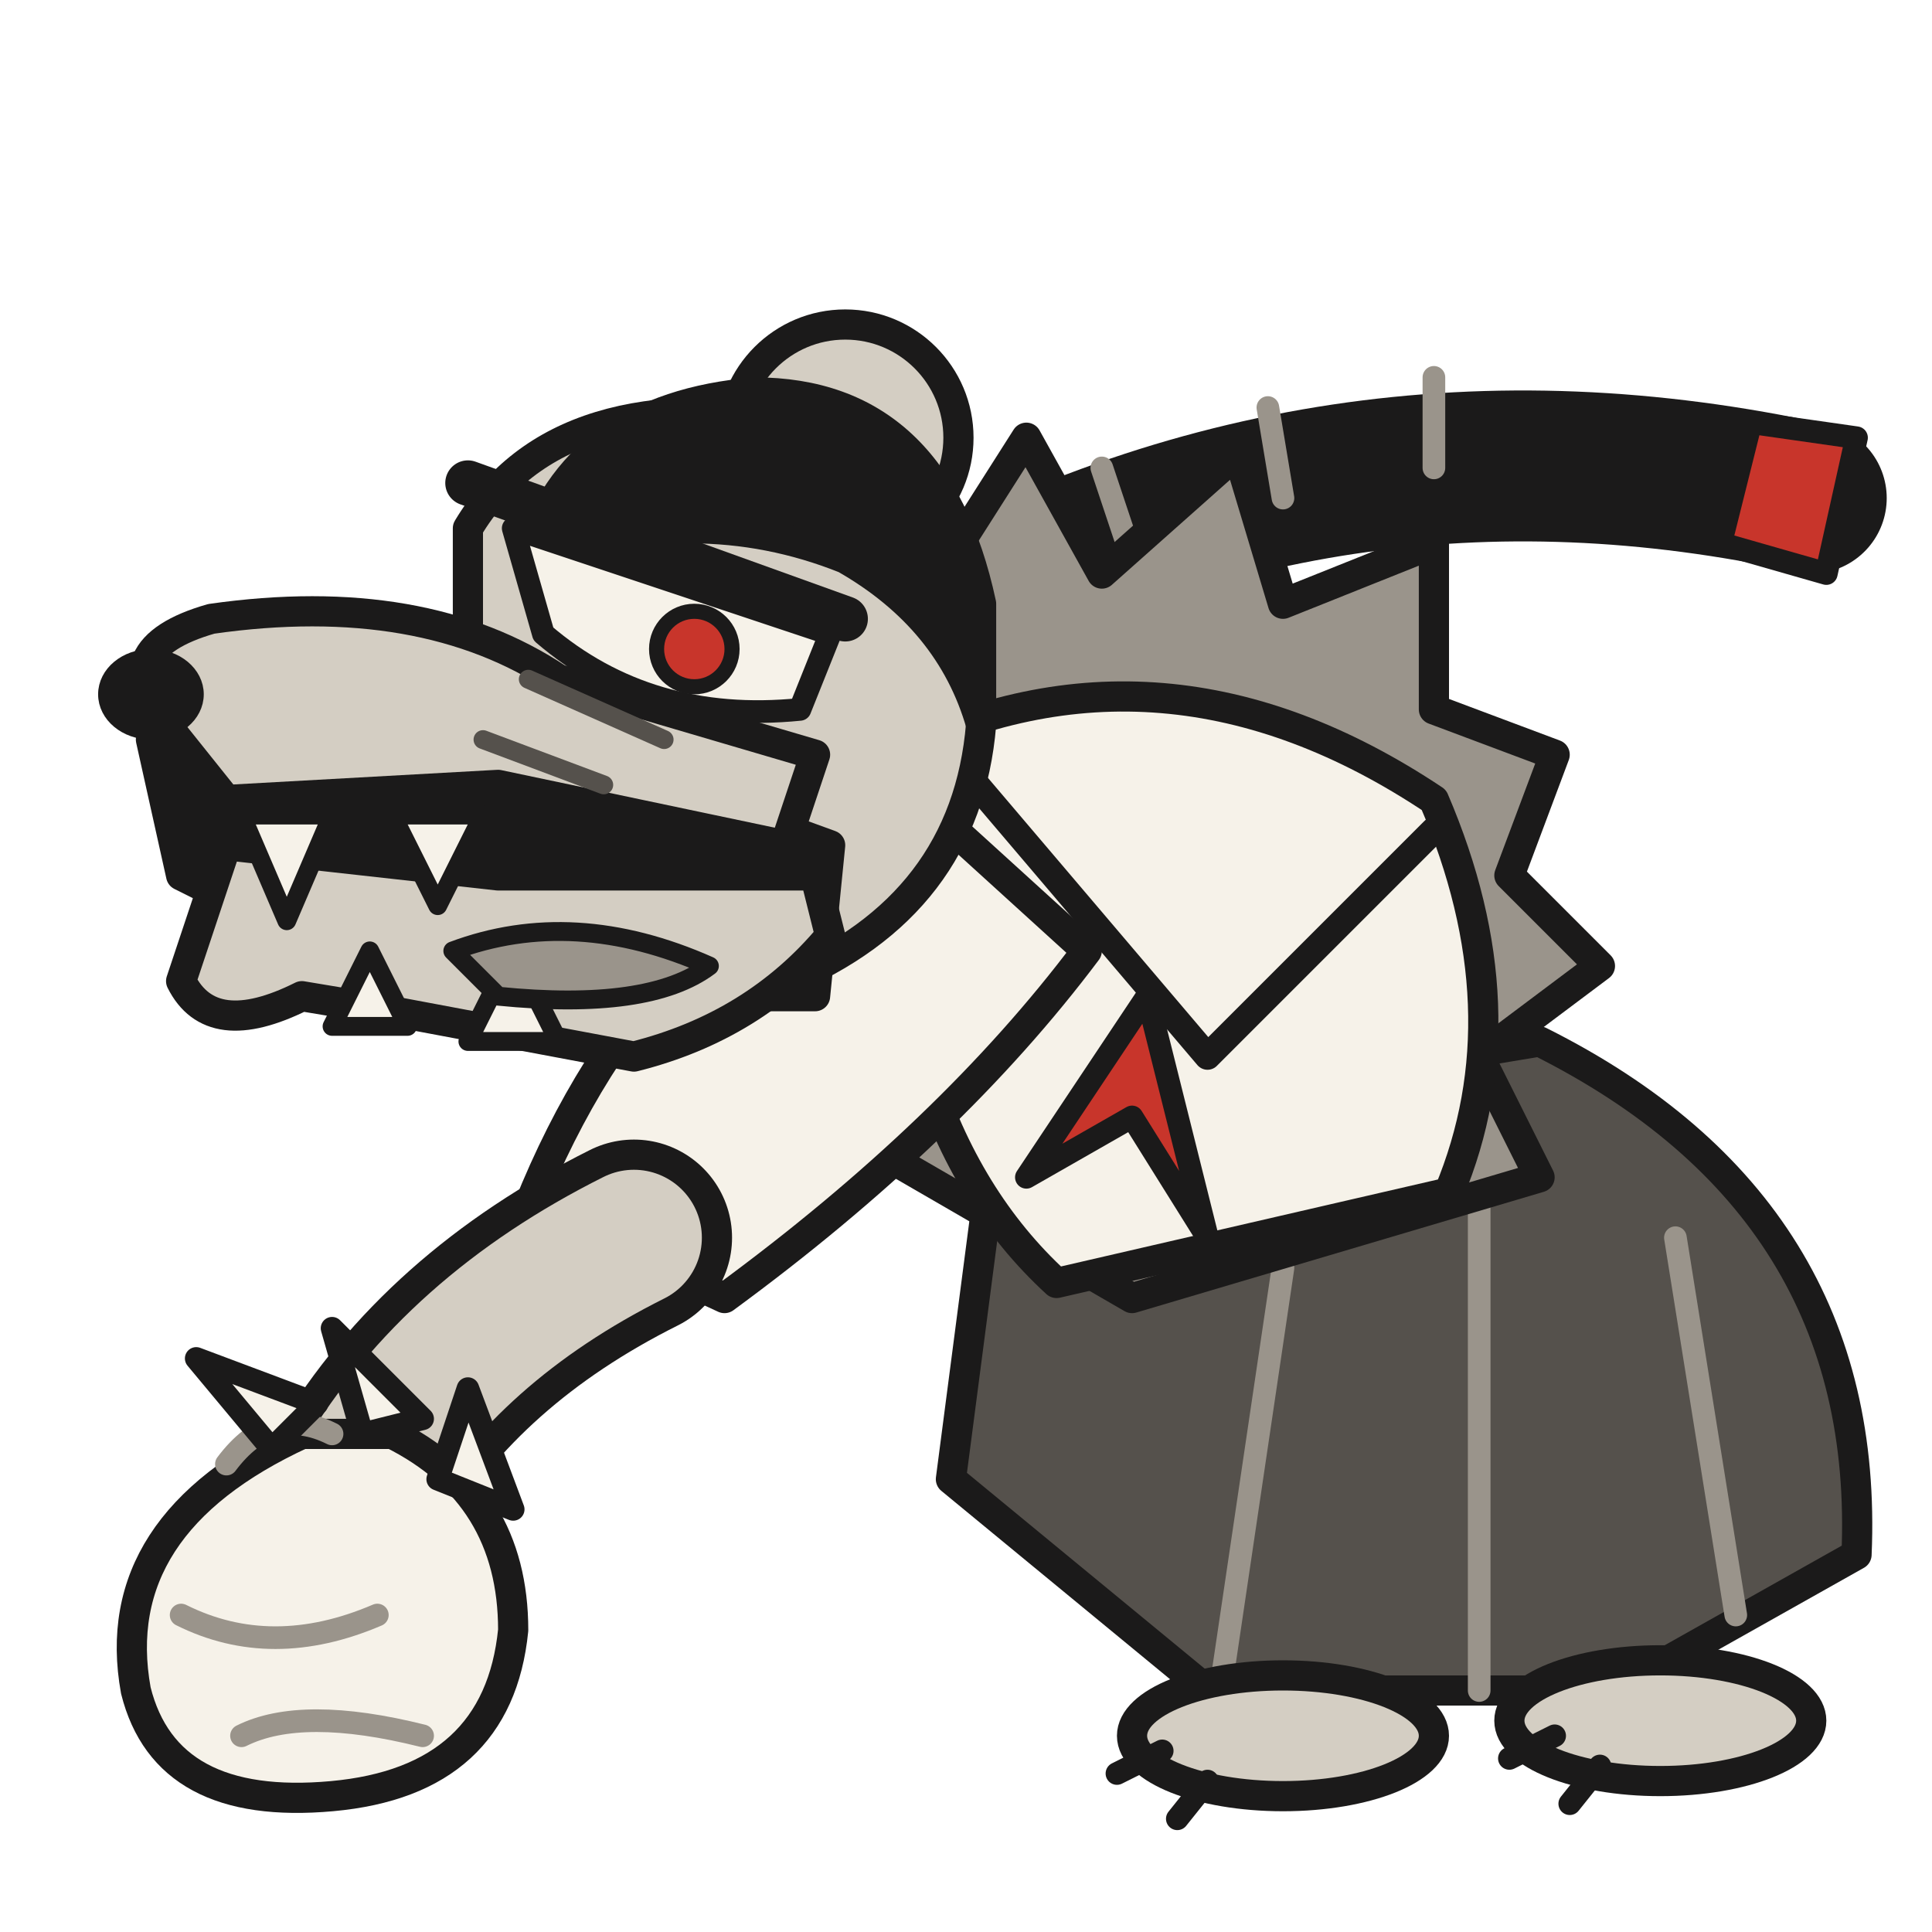
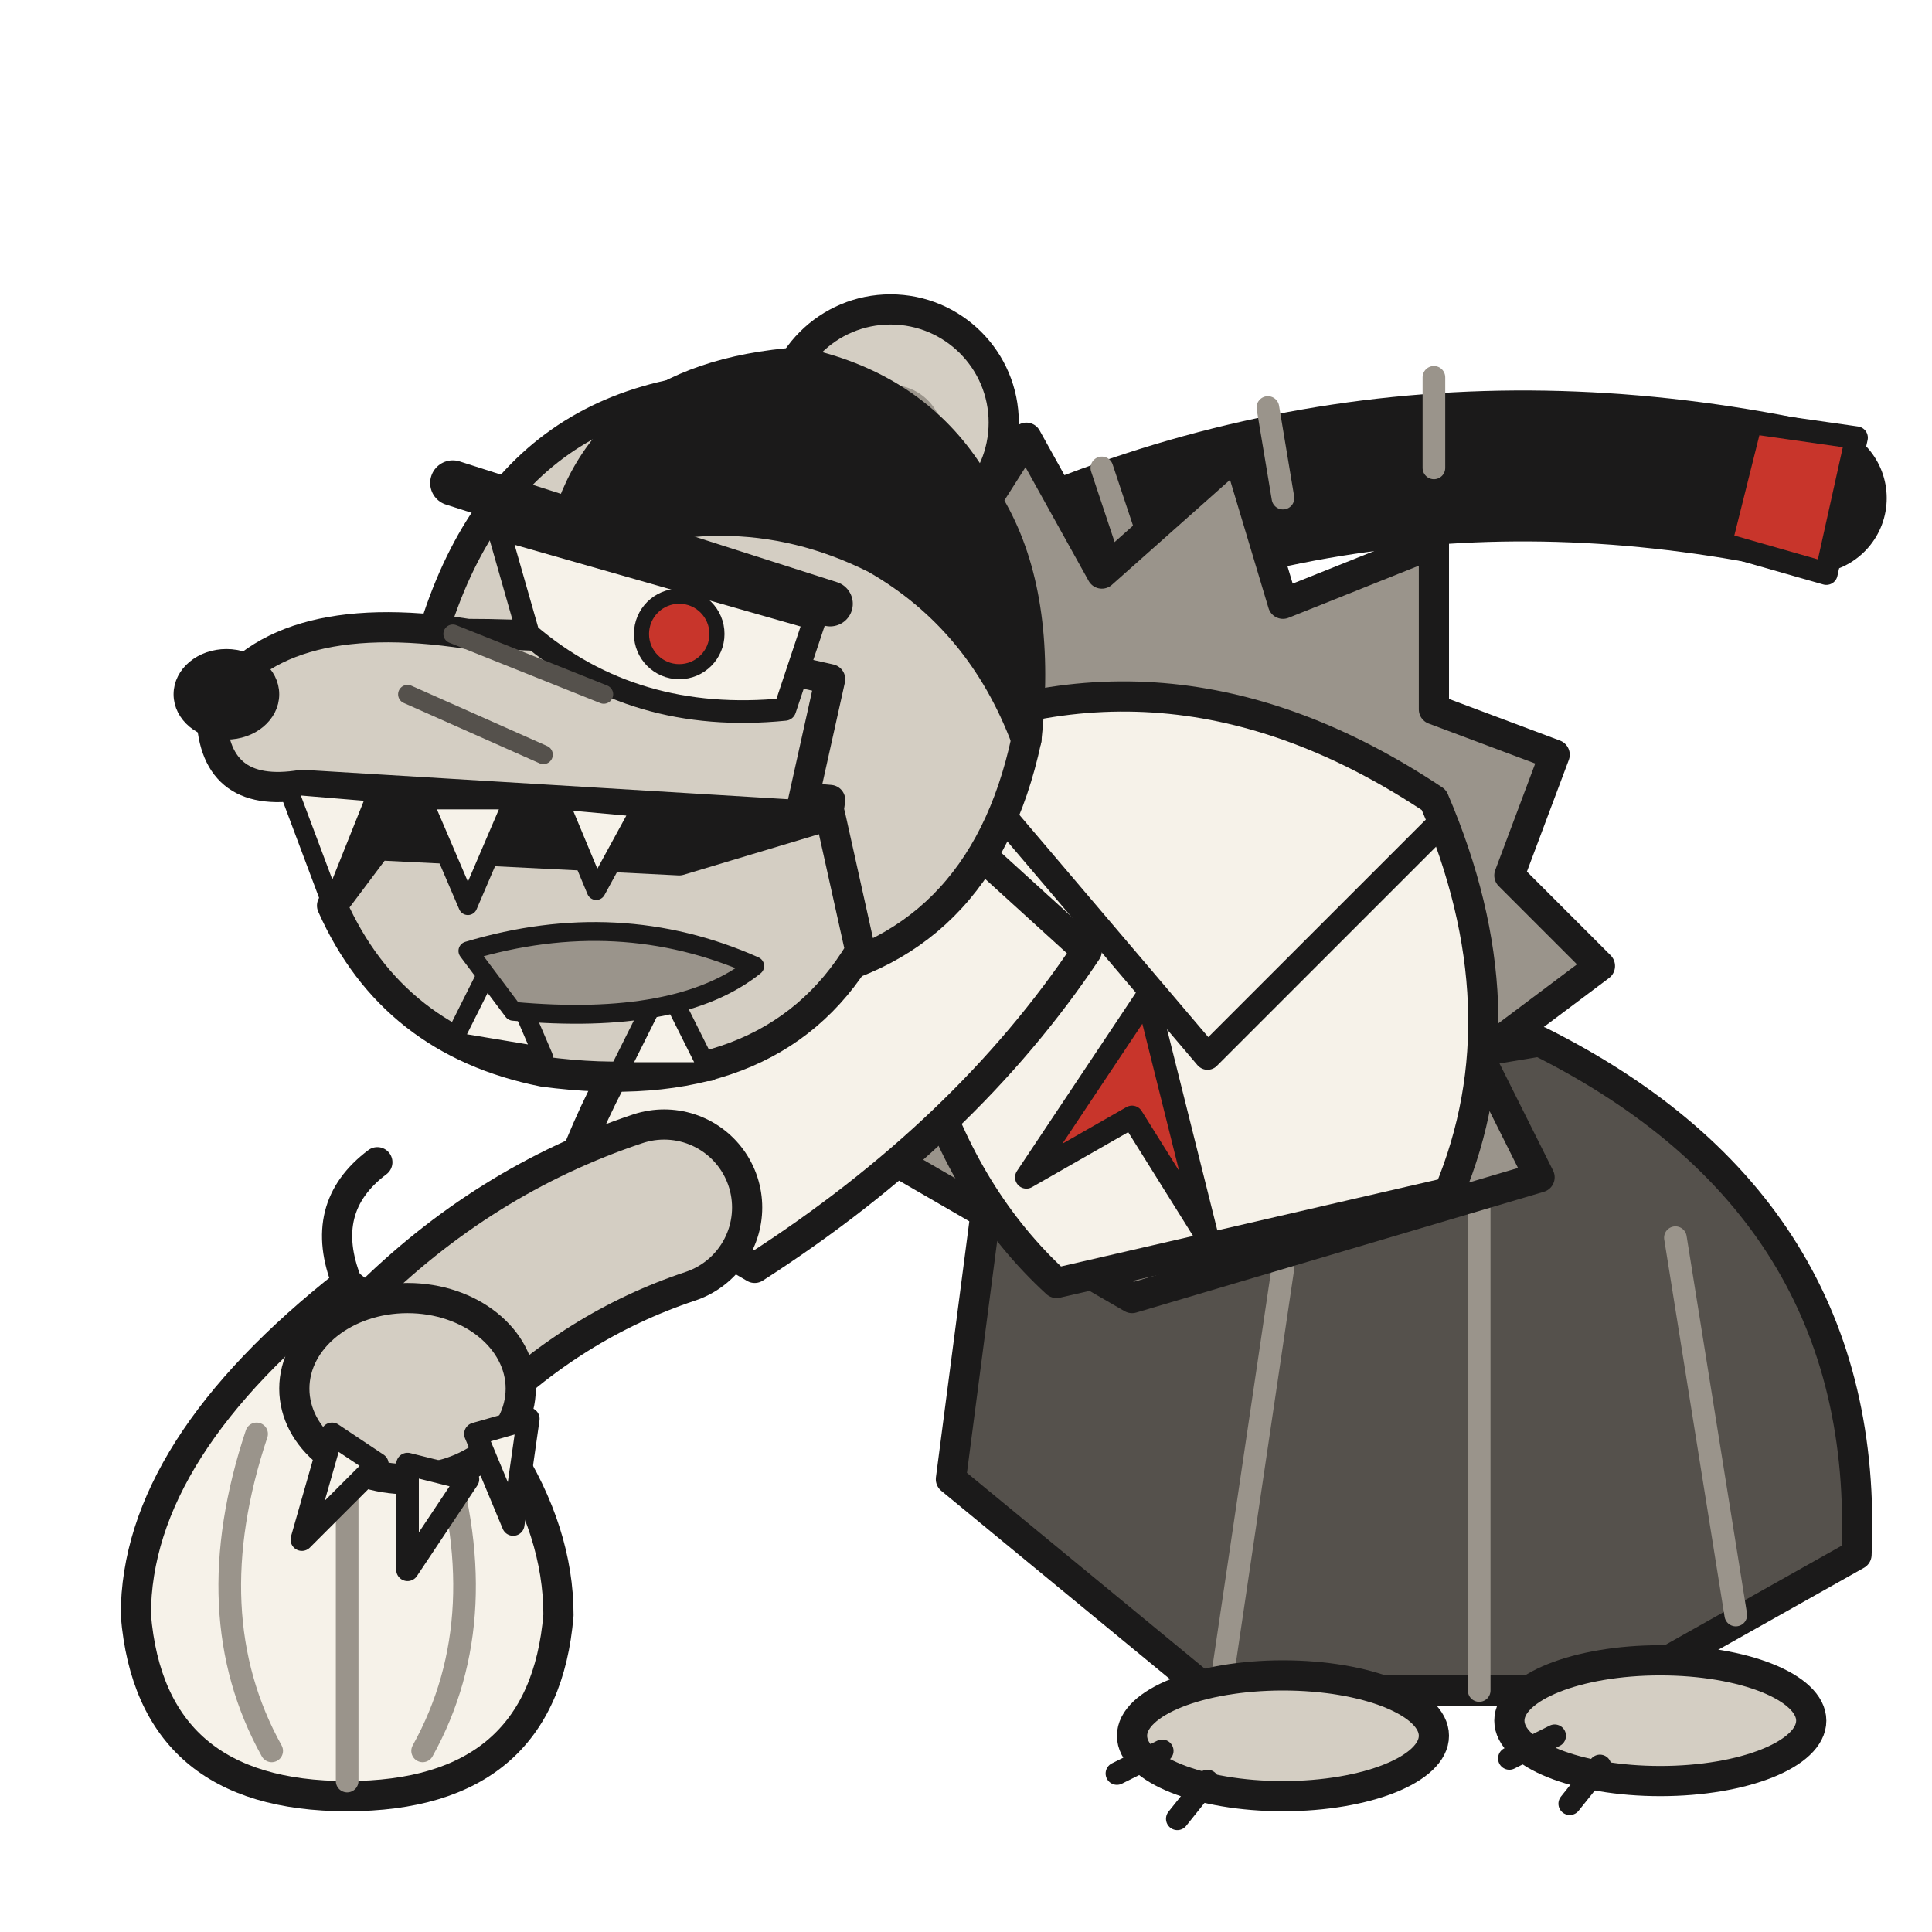
<svg xmlns="http://www.w3.org/2000/svg" viewBox="0 0 256 256" stroke="#1b1a1a" stroke-width="4" stroke-linejoin="round" stroke-linecap="round">
  <path d="M120 84 Q176 52 240 66" fill="none" stroke-width="20" />
  <path d="M120 84 Q176 52 240 66" fill="none" stroke="#1b1a1a" stroke-width="12" />
  <path d="M150 74 L146 62 M170 66 L168 54 M190 62 L190 50" fill="none" stroke="#9a948b" stroke-width="3" />
  <path d="M232 56 L246 58 L242 76 L228 72Z" fill="#c8352b" stroke-width="3" />
  <path d="M132 150 L204 138 Q248 160 246 206 L214 224 L160 224 L126 196Z" fill="#55514c" />
  <path d="M170 168 L162 222 M196 160 L196 224 M222 164 L230 214" fill="none" stroke="#9a948b" stroke-width="3" />
  <ellipse cx="170" cy="230" rx="20" ry="8" fill="#d4cec3" />
  <ellipse cx="220" cy="228" rx="20" ry="8" fill="#d4cec3" />
  <path d="M154 232 l-6 3 M160 236 l-4 5 M206 230 l-6 3 M212 234 l-4 5" fill="none" stroke-width="3" />
  <path d="M104 90 L112 66 L122 80 L136 58 L146 76 L164 60 L170 80 L190 72 L190 94 L206 100 L200 116 L212 128 L196 140 L204 156 L150 172 L112 150 Q98 122 104 90Z" fill="#9a948b" />
  <path d="M118 100 Q154 82 190 106 Q202 134 192 158 L140 170 Q116 148 118 100Z" fill="#f6f2e9" />
  <path d="M126 100 L160 140 L190 110" fill="none" stroke-width="3.5" />
  <path d="M152 132 L136 156 L150 148 L160 164Z" fill="#c8352b" stroke-width="3" />
-   <path d="M122 106 Q86 120 70 160 L96 172 Q126 150 144 126Z" fill="#f6f2e9" />
-   <path d="M84 164 Q60 176 48 196" fill="none" stroke-width="26" />
-   <path d="M84 164 Q60 176 48 196" fill="none" stroke="#d4cec3" stroke-width="18" />
-   <path d="M40 190 Q14 202 18 224 Q22 240 44 238 Q66 236 68 216 Q68 198 52 190Z" fill="#f6f2e9" />
-   <path d="M30 194 Q36 186 44 190 M24 214 Q36 220 50 214 M32 230 Q40 226 56 230" fill="none" stroke="#9a948b" stroke-width="3" />
-   <path d="M36 192 L26 180 L42 186Z M48 190 L44 176 L56 188Z M58 196 L62 184 L68 200Z" fill="#f6f2e9" stroke-width="3" />
-   <path d="M62 70 Q74 50 108 56 Q130 66 130 96 Q128 120 104 130 L62 128 Z" fill="#d4cec3" />
-   <circle cx="112" cy="58" r="15" fill="#d4cec3" />
-   <circle cx="112" cy="60" r="7" fill="#9a948b" stroke="none" />
-   <path d="M130 80 Q124 52 100 52 Q76 54 70 74 Q92 66 112 74 Q126 82 130 96Z" fill="#1b1a1a" />
-   <path d="M20 98 L66 96 L110 112 L108 132 L56 132 L24 116Z" fill="#1b1a1a" />
-   <path d="M22 96 Q14 86 28 82 Q56 78 74 90 L108 100 L104 112 L66 104 L30 106Z" fill="#d4cec3" />
-   <path d="M30 112 L24 130 Q28 138 40 132 L52 134 L84 140 Q100 136 110 124 L108 116 L66 116Z" fill="#d4cec3" />
-   <path d="M32 108 L38 122 L44 108Z M52 108 L58 120 L64 108Z M62 138 L68 126 L74 138Z M44 136 L49 126 L54 136Z" fill="#f6f2e9" stroke-width="2.5" />
-   <path d="M60 126 Q76 120 94 128 Q86 134 66 132Z" fill="#9a948b" stroke-width="2.5" />
-   <ellipse cx="20" cy="92" rx="6" ry="5" fill="#1b1a1a" stroke-width="2" />
-   <path d="M68 70 L110 84 L106 94 Q86 96 72 84Z" fill="#f6f2e9" stroke-width="3" />
-   <circle cx="92" cy="86" r="5" fill="#c8352b" stroke-width="2" />
-   <path d="M62 64 L112 82" fill="none" stroke-width="6" />
-   <path d="M64 98 L80 104 M70 90 L88 98" fill="none" stroke="#55514c" stroke-width="2.5" />
-   <path d="M30 226 Q10 224 12 236 Q30 240 66 238 Q74 230 60 224Z" fill="none" stroke-width="0" />
+   <path d="M46 170 Q18 192 18 214 Q20 238 46 238 Q72 238 74 214 Q74 192 46 170Z" fill="#f6f2e9" />
+   <path d="M46 170 Q42 160 50 154" fill="none" stroke-width="4" />
+   <path d="M34 190 Q26 214 36 232 M46 184 Q46 212 46 236 M58 190 Q66 214 56 232" fill="none" stroke="#9a948b" stroke-width="3" />
+   <path d="M122 106 Q90 118 76 154 L100 168 Q128 150 144 126Z" fill="#f6f2e9" />
+   <path d="M88 160 Q70 166 56 180" fill="none" stroke-width="26" />
+   <path d="M88 160 Q70 166 56 180" fill="none" stroke="#d4cec3" stroke-width="18" />
+   <ellipse cx="54" cy="184" rx="15" ry="12" fill="#d4cec3" />
+   <path d="M44 190 L40 204 L50 194Z M54 194 L54 208 L62 196Z M63 190 L68 202 L70 188Z" fill="#f6f2e9" stroke-width="3" />
+   <path d="M58 82 Q70 46 112 52 Q140 62 136 98 Q130 126 104 130 L56 118Z" fill="#d4cec3" />
+   <circle cx="118" cy="56" r="15" fill="#d4cec3" />
+   <circle cx="118" cy="58" r="7" fill="#9a948b" stroke="none" />
+   <path d="M136 90 Q134 54 106 48 Q78 50 74 74 Q96 64 116 74 Q130 82 136 98Z" fill="#1b1a1a" />
+   <path d="M40 100 L110 106 L106 134 Q74 144 48 126Z" fill="#1b1a1a" />
+   <path d="M62 84 Q36 80 28 94 Q28 106 40 104 L106 108 L110 90 Q84 84 62 84Z" fill="#d4cec3" />
+   <path d="M44 120 Q52 138 72 142 Q102 146 114 126 L110 108 L90 114 L50 112Z" fill="#d4cec3" />
+   <path d="M38 104 L44 120 L50 105Z M56 106 L62 120 L68 106Z M74 106 L79 118 L85 107Z M60 138 L66 126 L72 140Z M82 142 L88 130 L94 142Z" fill="#f6f2e9" stroke-width="2.5" />
+   <path d="M62 126 Q82 120 100 128 Q90 136 68 134Z" fill="#9a948b" stroke-width="2.5" />
+   <ellipse cx="30" cy="92" rx="6" ry="5" fill="#1b1a1a" stroke-width="2" />
+   <path d="M66 70 L108 82 L104 94 Q84 96 70 84Z" fill="#f6f2e9" stroke-width="3" />
+   <circle cx="90" cy="84" r="5" fill="#c8352b" stroke-width="2" />
+   <path d="M60 64 L110 80" fill="none" stroke-width="6" />
+   <path d="M54 92 L72 100 M60 84 L80 92" fill="none" stroke="#55514c" stroke-width="2.5" />
</svg>
